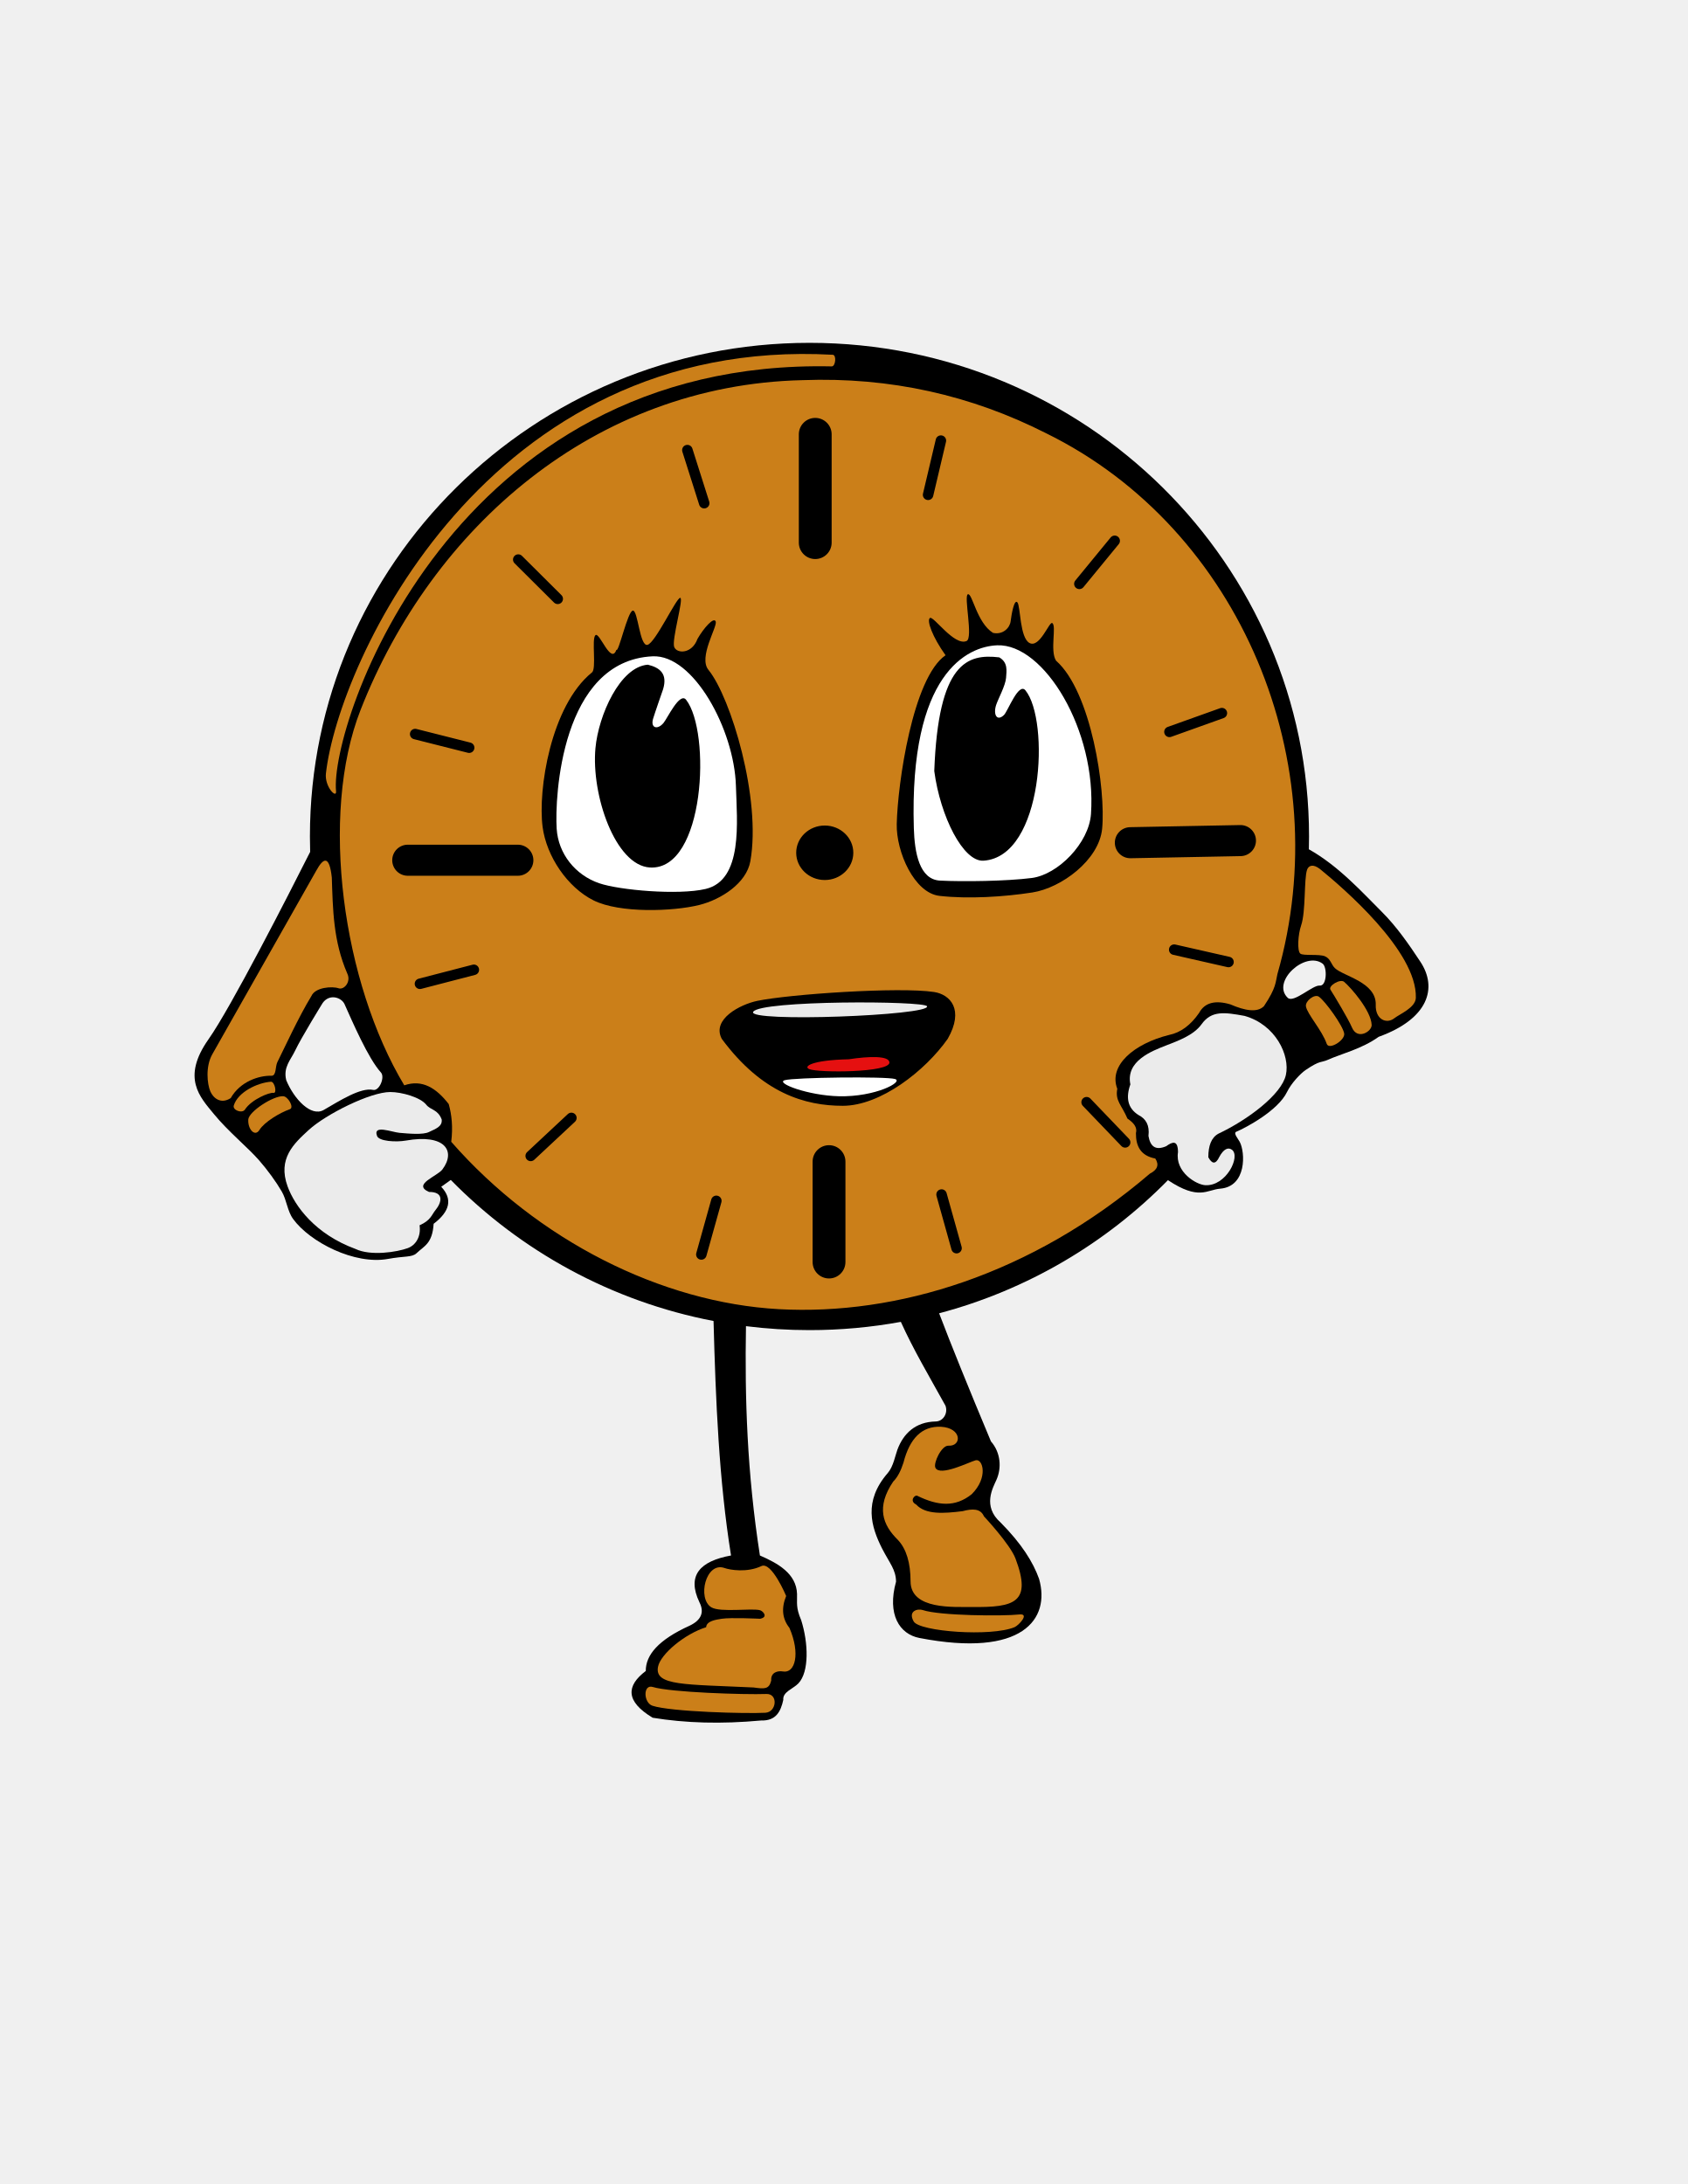
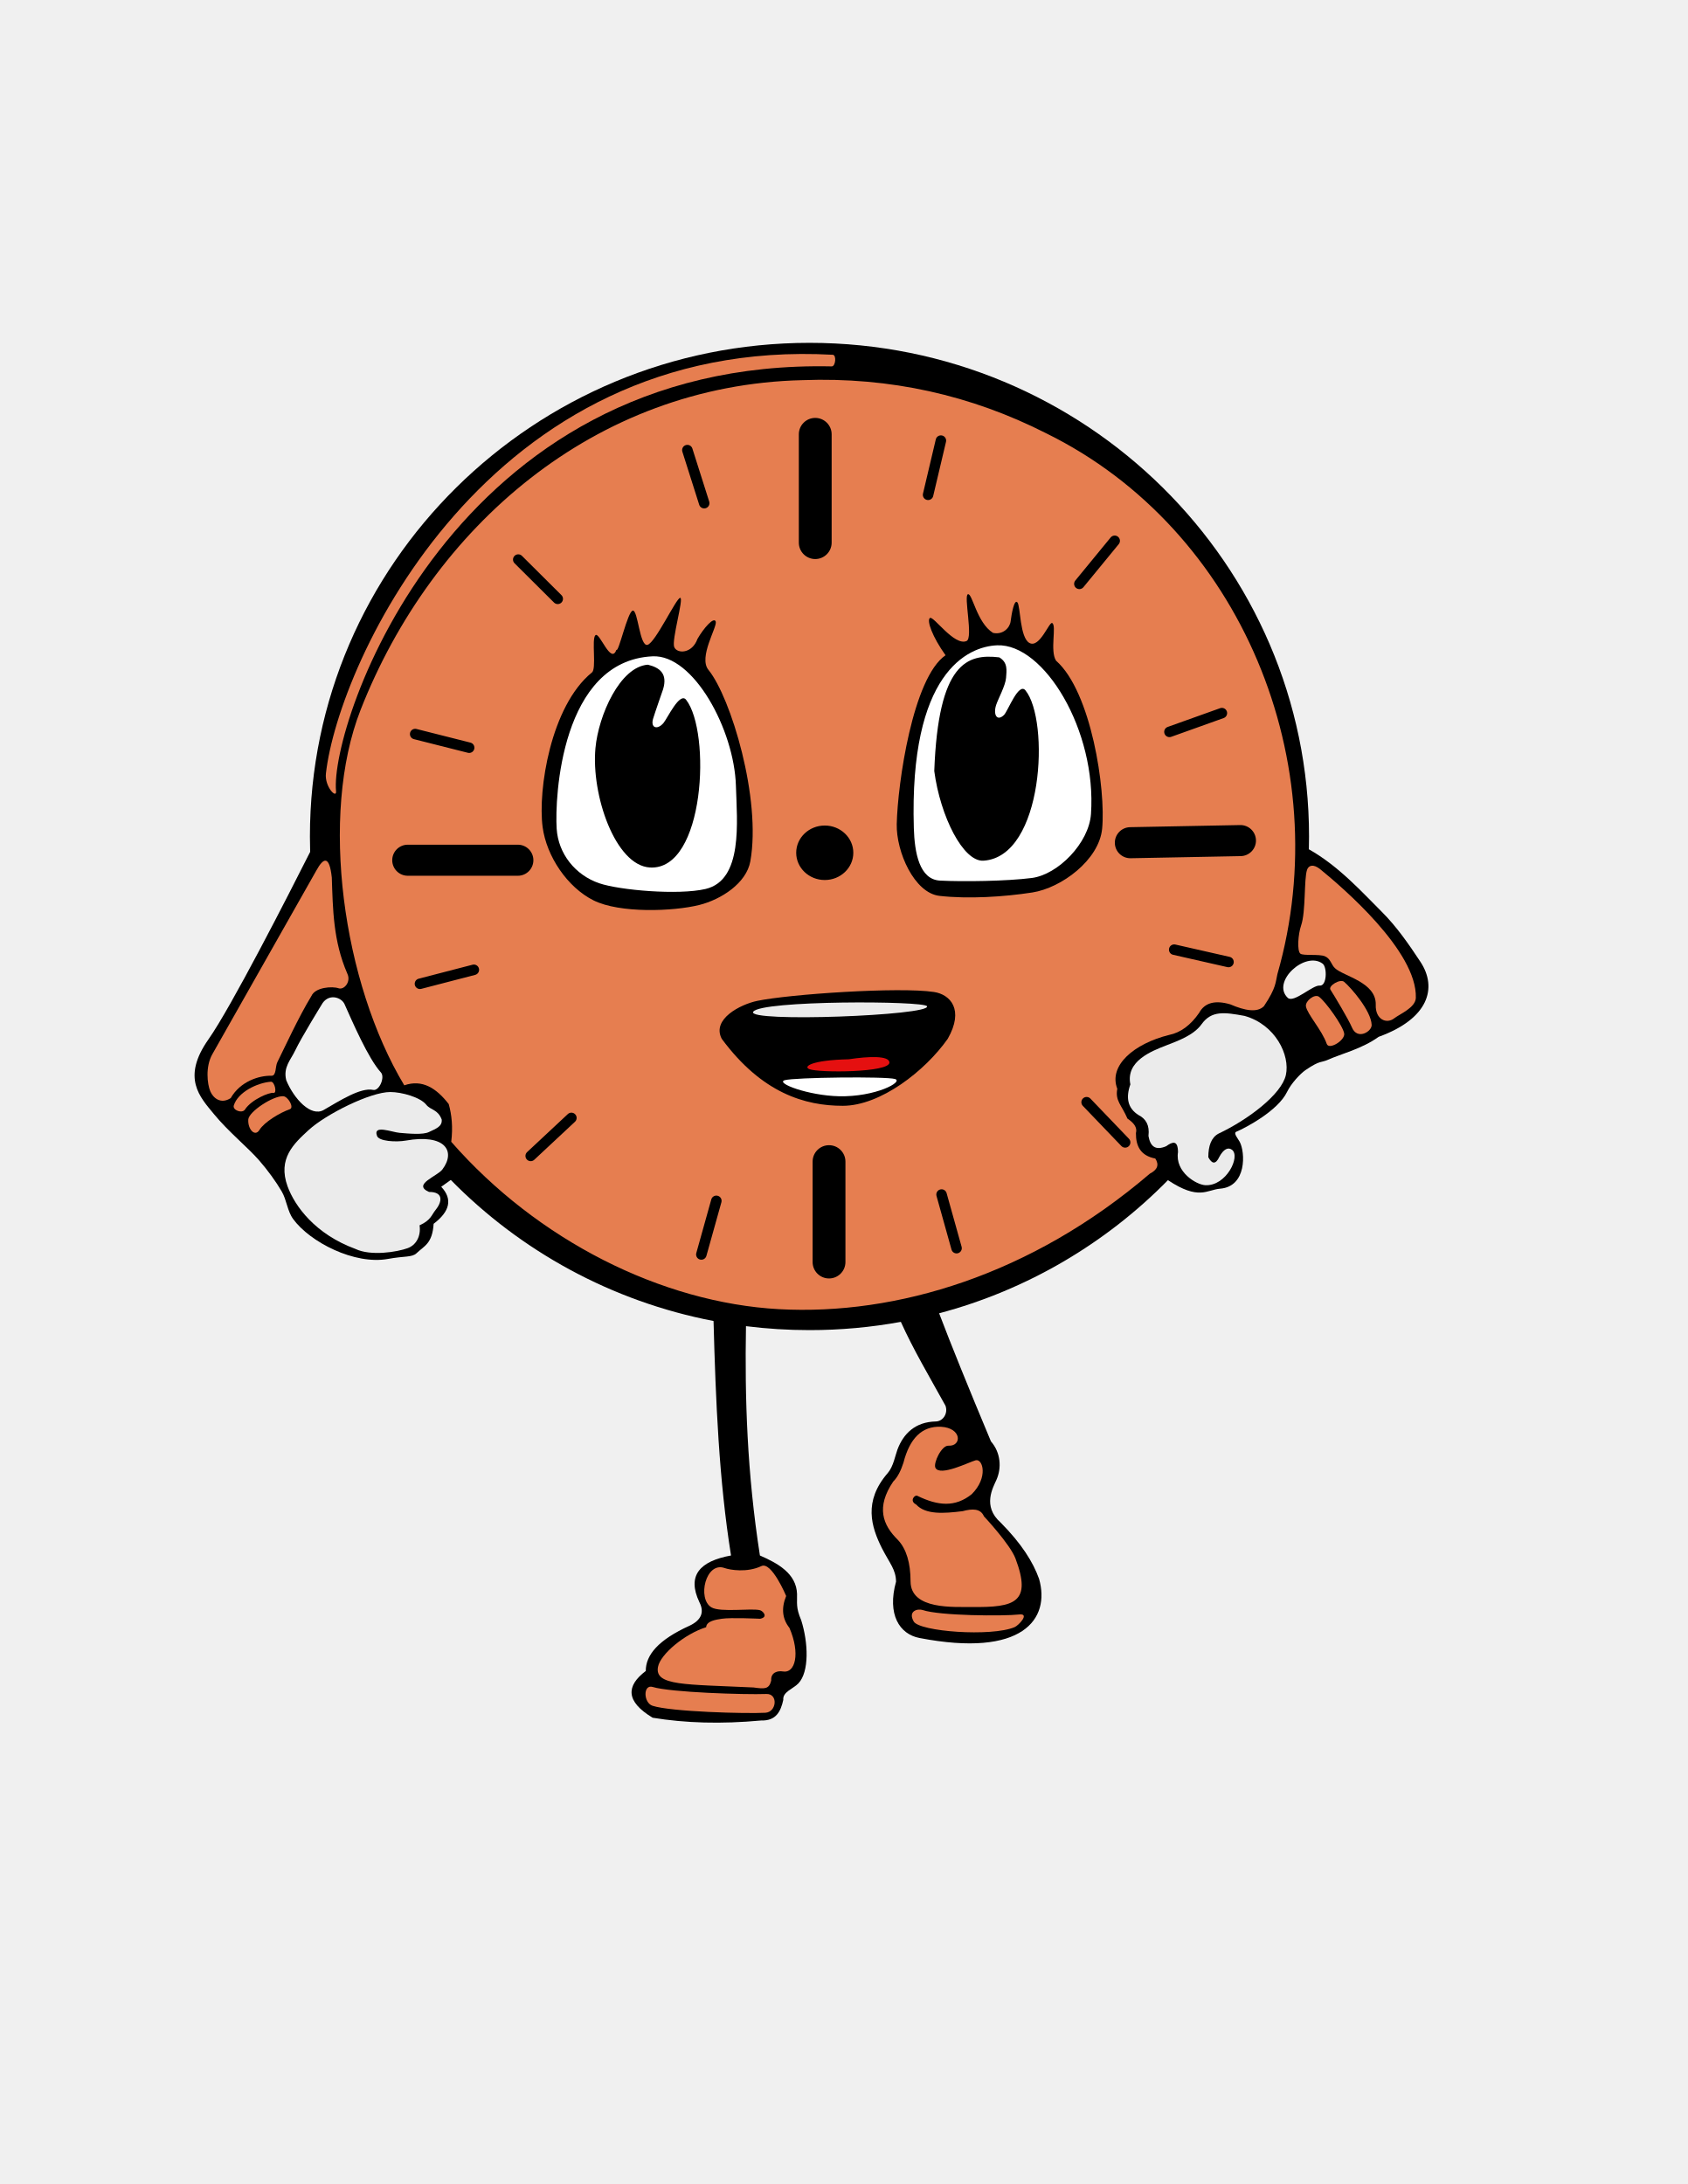
<svg xmlns="http://www.w3.org/2000/svg" width="100%" height="100%" viewBox="0 0 2550 3300" version="1.1" xml:space="preserve" style="fill-rule:evenodd;clip-rule:evenodd;stroke-linejoin:round;stroke-miterlimit:2;">
  <g id="Base-Layer">
    <path d="M468.592,1287.18C468.351,1279.44 468.23,1271.69 468.23,1263.91C468.23,852.248 806.416,518.031 1222.97,518.031C1639.52,518.031 1977.7,852.248 1977.7,1263.91C1977.7,1270.37 1977.62,1276.82 1977.45,1283.26C2022.81,1308.68 2059.35,1349.69 2087.22,1377.32C2109.96,1399.88 2128.63,1426.99 2146.01,1453.33C2172.03,1492.74 2158.27,1539.36 2082.91,1566.62C2057.58,1584.92 2025.31,1592.67 2006.91,1601.04C1995.42,1606.26 1995.2,1601.36 1972.49,1616.81C1964.65,1622.14 1950.73,1636.92 1944.45,1649.95C1930.82,1678.23 1882.26,1703.95 1867.81,1710.03C1862.9,1712.09 1870.37,1720.48 1872.9,1725.16C1881.48,1740.99 1883.77,1792.83 1843.43,1796.07C1823.19,1797.69 1811.52,1814.36 1764.54,1783.2C1671.09,1878.36 1552.24,1948.99 1418.84,1984.38C1436.92,2031.96 1463.14,2096.74 1497.11,2177.88C1512.06,2195.05 1513.4,2218.16 1505.42,2236.05C1500.14,2247.91 1483.92,2275.97 1511.66,2300.45C1543.52,2332.59 1560.81,2360.35 1569.83,2385.63C1587.2,2446.46 1545.04,2505.12 1389.08,2474.97C1358.9,2469.14 1339.99,2439.47 1353.76,2389.79C1353.41,2371.37 1344.27,2362.45 1332.49,2339.46C1316.32,2307.19 1303.99,2268.51 1341.3,2225.66C1349.66,2216.06 1352.72,2198.65 1355.84,2190.34C1364.96,2165.98 1382.95,2148.46 1413.75,2147.83C1425.06,2147.6 1432.59,2135.27 1428.42,2123.99C1403.03,2078.12 1379.74,2038.89 1361.02,1997.32C1316.27,2005.51 1270.12,2009.79 1222.97,2009.79C1190.48,2009.79 1158.46,2007.76 1127.02,2003.81C1125.16,2112.2 1128.53,2224.78 1148.08,2350.32C1175.17,2362.08 1203.21,2377.65 1204.18,2408.49C1204.59,2421.8 1202.03,2428.5 1210.41,2447.96C1221.31,2482.28 1222.75,2526.02 1206.25,2543.53C1198.52,2551.74 1182.19,2556.37 1183.4,2568.46C1179.55,2586.08 1172.32,2600.32 1150.16,2599.62C1089.63,2605.23 1035.14,2603.57 986.032,2595.47C944.941,2570.71 945.906,2547.31 975.644,2524.83C975.507,2500.92 994.282,2477.9 1042.13,2456.27C1059.45,2447.9 1064.47,2436.18 1056.67,2420.95C1037.4,2380.42 1057.46,2358.87 1104.45,2350.32C1086.16,2236.28 1081.27,2116.49 1078.02,1996.02C923.781,1966.33 786.272,1890.14 681.072,1782.87L666.613,1793.2C684.15,1811.84 679.668,1830.49 655.14,1849.13C653.231,1879.25 640.8,1882.59 629.327,1893.58C622.52,1900.11 610.931,1897.64 586.305,1902.19C535.785,1911.51 468.364,1876.85 442.9,1841.96C434.057,1829.84 433.225,1813.34 425.691,1800.37C417.087,1785.55 404.125,1767.72 391.274,1753.05C374.173,1733.52 344.833,1709.76 323.086,1683.22C302.173,1657.69 273.803,1628.85 315.023,1570.33C349.328,1521.62 435.088,1353.59 468.592,1287.18ZM432.467,1632.24C427.526,1612.56 439.273,1601.49 445.929,1587.36C455.09,1567.92 487.435,1515.57 487.435,1515.57C497.794,1500.86 516.006,1507.17 520.529,1517.25C532.401,1543.71 556.239,1599.33 575.497,1620.46C581.953,1627.54 573.092,1648.82 563.718,1646.82C544.834,1642.8 512.956,1663.37 489.118,1677.11C469.799,1688.25 444.147,1660.4 432.467,1632.24ZM1945.55,1507.72C1920.21,1483.62 1971.93,1436.3 1998.27,1456.11C2005.25,1461.36 2004.87,1490.29 1993.79,1489.21C1983.22,1488.18 1954.42,1516.15 1945.55,1507.72Z" />
  </g>
  <g id="Orange">
-     <path d="M1094.74,2369.28C1102.86,2372.17 1128.58,2376.61 1150.39,2366.31C1165.79,2359.04 1187.74,2411.53 1187.74,2411.53C1180.04,2430.25 1182.02,2446.21 1192.66,2459.69C1209.49,2498.6 1201.39,2528.87 1182.83,2525.55C1175.47,2524.24 1164.24,2526.57 1165.14,2539.31C1161.86,2552.82 1154.89,2551.98 1138.51,2549.76C1035.26,2544.83 988.691,2547.51 994.097,2518.67C997.716,2499.37 1034.77,2468.65 1066.84,2458.71C1067.41,2449.24 1081.59,2447.32 1090.43,2445.93C1104.03,2443.8 1148.42,2445.93 1148.42,2445.93C1161.31,2443.33 1152.56,2434.29 1148.45,2433.09C1136.16,2429.48 1088.29,2436.85 1074.7,2428.63C1053.11,2415.56 1066.17,2359.1 1094.74,2369.28Z" style="fill:rgb(203,127,25);" />
-     <path d="M986.247,2549.02C971.316,2544.42 971.979,2572.81 985.766,2577.37C1013.49,2586.54 1127.6,2589.58 1156.38,2587.94C1173.48,2586.97 1175.91,2558.91 1157.82,2559.59C1124.61,2560.83 1012.75,2557.18 986.247,2549.02Z" style="fill:rgb(203,127,25);" />
-     <path d="M1380.4,2450.01C1371.22,2433.77 1386.94,2430.34 1393.85,2432.71C1419.49,2441.52 1515.99,2442.15 1539.95,2439.44C1556.27,2437.6 1539.06,2456.02 1532.75,2458.66C1497.5,2473.4 1389.06,2465.34 1380.4,2450.01Z" style="fill:rgb(203,127,25);" />
-     <path d="M1432.89,2184.43C1453.33,2185.59 1453.55,2157.53 1421.57,2155.83C1393.03,2154.57 1374.42,2173.17 1364.95,2210.06C1361.19,2221.69 1356.4,2231.79 1349.46,2238.66C1323.35,2277.25 1333.43,2304.17 1356.61,2326.86C1369.39,2340.49 1375.61,2361.5 1375.68,2389.43C1375.79,2432.83 1441.61,2427.83 1468.64,2428.16C1533.2,2428.96 1559.22,2421.21 1534.19,2354.87C1526.06,2333.31 1486.52,2291.1 1486.52,2291.1C1481.43,2279.13 1468.98,2279.42 1454.34,2283.36C1425.69,2286.93 1398.29,2288.83 1384.02,2273.22C1373.52,2268 1381.85,2258.18 1385.81,2260.11C1417.1,2275.41 1443.04,2277.77 1468.05,2257.73C1493.39,2232.59 1484.96,2203.7 1474.01,2206.48C1464.87,2208.8 1420.08,2231.58 1413.22,2217.8C1409.76,2210.84 1422.48,2183.84 1432.89,2184.43Z" style="fill:rgb(203,127,25);" />
-     <path d="M477.787,1315.59C488.917,1295.27 497.633,1292.33 501.283,1325.87C502.95,1373.85 503.259,1421.74 524.78,1471.25C530.701,1483.76 519.651,1496.09 511.563,1493.28C501.946,1489.93 476.23,1491.61 470.445,1505.03C451.296,1536.3 429.082,1584.82 419.047,1604.88C415.712,1611.55 417.689,1625.63 410.236,1625.44C391.196,1624.96 362.93,1634.04 348.558,1659.22C333.401,1669.03 321.934,1658.92 317.72,1648.94C313.069,1637.93 310.221,1611.74 320.657,1593.14L477.787,1315.59Z" style="fill:rgb(203,127,25);" />
-     <path d="M353.213,1670.38C359.196,1650.37 388.644,1635.98 409.303,1634.48C415.048,1634.06 418.899,1652.32 413.23,1651.31C407.247,1650.23 380.043,1661.15 370.04,1676.55C365.941,1682.86 351.057,1677.59 353.213,1670.38Z" style="fill:rgb(203,127,25);" />
-     <path d="M375.088,1691.69C374.281,1706.54 385.242,1718.23 391.915,1707.4C399.384,1695.28 422.881,1681.31 437.909,1675.99C444.845,1673.53 435.165,1656.67 427.813,1656.36C412.43,1655.7 375.74,1679.71 375.088,1691.69Z" style="fill:rgb(203,127,25);" />
-     <path d="M1964.62,1440.97C1959.4,1436.85 1961.1,1411.78 1965.74,1398.34C1973.03,1377.21 1969.85,1328.32 1974.72,1314.21C1976.91,1307.84 1983.82,1304.59 1994.91,1313.65C2027.68,1340.41 2141.21,1437.14 2139.06,1507.72C2138.6,1522.65 2114.59,1532.24 2106.53,1538.57C2094.52,1547.99 2077.72,1540.06 2078.48,1518.37C2079.69,1484.03 2029.59,1475.09 2016.78,1462.85C2011.12,1457.43 2010.33,1448.54 2001.64,1444.9C1992.94,1441.25 1969.02,1444.45 1964.62,1440.97Z" style="fill:rgb(203,127,25);" />
-     <path d="M2010.05,1495.38C2006.36,1489.72 2024.76,1478.43 2030.81,1483.6C2041.18,1492.48 2071.47,1527.07 2072.31,1548.66C2072.7,1558.65 2050.74,1571.99 2042.58,1552.59C2037.29,1540 2014.39,1502.03 2010.05,1495.38Z" style="fill:rgb(203,127,25);" />
-     <path d="M1973.03,1520.62C1971.7,1512.58 1986.01,1501.32 1992.66,1506.03C2002.29,1512.86 2028.84,1549.69 2030.81,1561.56C2032.5,1571.81 2007.83,1587.08 2004.44,1577.27C1997.25,1556.42 1975,1532.49 1973.03,1520.62Z" style="fill:rgb(203,127,25);" />
-     <path d="M1688.01,1645.15C1684.5,1663.24 1694.57,1669.64 1703.38,1690.19C1712.77,1696.48 1718.58,1703.48 1716.17,1712.13C1715.99,1731.72 1723.19,1746.27 1745.43,1750.52C1751.53,1759.91 1748.79,1767.53 1737.2,1773.38C1558.48,1926.39 1354.29,1987.89 1176.83,1978.14C999.374,1968.39 812.088,1874.19 681.727,1725.23C684.441,1703.06 682.5,1684.61 677.945,1668.25C659.348,1644.27 638.1,1630.45 610.779,1639.91C518.007,1485.46 482.137,1232.27 544.828,1072.49C652.935,796.961 897.671,581.691 1212.46,574.394C1345.28,569.437 1467.63,597.34 1580.62,654.702C1874.77,799.269 2021.04,1154.01 1929.95,1471.73C1926.92,1484.16 1928.62,1491.87 1909.54,1520.34C1899.47,1530.39 1881.13,1527.23 1858.73,1517.57C1835.64,1510.79 1819.93,1515.1 1811.62,1530.5C1798.94,1548.84 1783.95,1560.2 1766.35,1563.76C1713.47,1576.86 1674.36,1609.87 1688.01,1645.15ZM1277.29,1755.18C1277.29,1741.5 1266.18,1730.38 1252.5,1730.38C1238.81,1730.38 1227.7,1741.5 1227.7,1755.18L1227.7,1906.94C1227.7,1920.62 1238.81,1931.73 1252.5,1931.73C1266.18,1931.73 1277.29,1920.62 1277.29,1906.94L1277.29,1755.18ZM1089.89,1816.59C1091.07,1812.38 1088.61,1808 1084.39,1806.83C1080.18,1805.65 1075.8,1808.11 1074.62,1812.32L1051.97,1893.36C1050.79,1897.57 1053.25,1901.95 1057.46,1903.13C1061.68,1904.31 1066.06,1901.84 1067.23,1897.63L1089.89,1816.59ZM1414.88,1807.07C1413.7,1802.86 1416.16,1798.48 1420.38,1797.3C1424.59,1796.12 1428.97,1798.59 1430.14,1802.8L1452.8,1883.84C1453.98,1888.05 1451.52,1892.42 1447.3,1893.6C1443.09,1894.78 1438.71,1892.32 1437.54,1888.1L1414.88,1807.07ZM868.683,1694.95C871.88,1691.96 872.052,1686.94 869.066,1683.75C866.08,1680.55 861.06,1680.38 857.862,1683.36L796.366,1740.79C793.168,1743.78 792.997,1748.8 795.983,1752C798.969,1755.19 803.989,1755.37 807.186,1752.38L868.683,1694.95ZM1635.93,1670.91C1632.91,1667.75 1633.01,1662.73 1636.17,1659.7C1639.33,1656.67 1644.35,1656.78 1647.38,1659.94L1705.62,1720.66C1708.65,1723.82 1708.54,1728.85 1705.38,1731.87C1702.23,1734.9 1697.21,1734.8 1694.18,1731.64L1635.93,1670.91ZM1090.4,1569.62C1074.91,1539.98 1118.44,1517.65 1144.06,1512.3C1192.37,1502.23 1358.54,1490.88 1411.12,1498.89C1435.41,1502.59 1457.2,1525.17 1431.85,1569.62C1397.76,1618.09 1330.23,1670.84 1273.32,1670.84C1216.41,1670.84 1151.37,1652.04 1090.4,1569.62ZM717.9,1473.02C722.135,1471.92 724.68,1467.59 723.581,1463.36C722.482,1459.12 718.152,1456.58 713.917,1457.68L632.473,1478.82C628.238,1479.92 625.693,1484.25 626.792,1488.48C627.891,1492.72 632.221,1495.26 636.456,1494.16L717.9,1473.02ZM1772.24,1442.65C1767.97,1441.68 1765.29,1437.43 1766.26,1433.16C1767.23,1428.89 1771.48,1426.22 1775.75,1427.19L1857.8,1445.84C1862.07,1446.81 1864.74,1451.06 1863.77,1455.33C1862.8,1459.6 1858.55,1462.27 1854.29,1461.3L1772.24,1442.65ZM896.802,1360.51C857.342,1340.86 825.639,1294 819.772,1249.49C812.417,1193.7 832.062,1066.88 894.048,1016.26C901.72,1011.61 893.36,965.54 899.556,959.803C905.753,954.065 922.943,1005.18 931.227,981.834C934.516,986.963 948.168,923.874 956.013,922.624C963.858,921.374 966.365,977.548 978.299,974.335C990.233,971.122 1021.69,903.473 1027.62,903.346C1033.54,903.219 1014.3,967.456 1018.66,977.784C1023.02,988.111 1045.64,988.021 1053.78,965.311C1062.96,949.342 1078.57,931.345 1081.32,939.148C1084.07,946.951 1054.76,993.057 1070.3,1012.13C1104.29,1053.84 1150.38,1207.19 1133.64,1301.3C1127.72,1334.63 1089.38,1359.18 1056.53,1367.39C1017.06,1377.26 936.263,1380.16 896.802,1360.51ZM1419.32,1353.64C1381.32,1349.3 1353.86,1287.17 1354.8,1245.08C1356.16,1183.98 1379.05,1024.02 1428.54,990.074C1408.63,962.261 1399.69,937.331 1404.98,933.747C1410.27,930.163 1441.78,976.648 1460.28,968.568C1470.62,964.058 1455.67,899.951 1462.33,897.902C1468.99,895.854 1475.63,940.807 1500.23,956.278C1515.18,959.599 1525.64,948.63 1526.85,938.868C1528.26,927.501 1532.32,904.73 1537.09,910.192C1541.87,915.654 1540.51,963.986 1555.53,971.64C1570.87,979.46 1585.11,939.121 1589.62,941.414C1596.75,945.038 1585.87,983.143 1595.47,998.267C1648.71,1045.1 1670.91,1193.37 1665.11,1252.25C1660.44,1299.63 1603.42,1341.74 1559.62,1348.52C1516.61,1355.18 1462.67,1358.59 1419.32,1353.64ZM1246.05,1247.37C1269.86,1247.37 1289.19,1265.82 1289.19,1288.53C1289.19,1311.25 1269.86,1329.69 1246.05,1329.69C1222.24,1329.69 1202.9,1311.25 1202.9,1288.53C1202.9,1265.82 1222.24,1247.37 1246.05,1247.37ZM616.053,1276.33C603.103,1276.33 592.59,1286.84 592.59,1299.79C592.59,1312.74 603.103,1323.26 616.053,1323.26L782.376,1323.26C795.326,1323.26 805.839,1312.74 805.839,1299.79C805.839,1286.84 795.326,1276.33 782.376,1276.33L616.053,1276.33ZM1707.32,1249.86C1694.37,1250.11 1684.06,1260.82 1684.31,1273.77C1684.56,1286.72 1695.27,1297.03 1708.22,1296.78L1874.51,1293.58C1887.46,1293.33 1897.77,1282.62 1897.52,1269.67C1897.27,1256.72 1886.56,1246.41 1873.61,1246.66L1707.32,1249.86ZM706.881,1137.45C711.123,1138.53 715.437,1135.95 716.509,1131.71C717.581,1127.47 715.008,1123.16 710.766,1122.09L629.188,1101.47C624.946,1100.39 620.632,1102.97 619.56,1107.21C618.488,1111.45 621.061,1115.77 625.303,1116.84L706.881,1137.45ZM1848.7,1084.99C1852.82,1083.51 1854.97,1078.97 1853.5,1074.85C1852.03,1070.73 1847.49,1068.58 1843.37,1070.06L1764.14,1098.4C1760.02,1099.87 1757.87,1104.41 1759.35,1108.53C1760.82,1112.65 1765.36,1114.8 1769.48,1113.33L1848.7,1084.99ZM777.389,851.122C774.287,848.037 774.274,843.014 777.359,839.912C780.444,836.81 785.467,836.797 788.569,839.882L848.225,899.223C851.327,902.308 851.34,907.331 848.255,910.433C845.17,913.535 840.147,913.548 837.045,910.463L777.389,851.122ZM1690.22,822.182C1693,818.8 1692.5,813.801 1689.12,811.026C1685.74,808.251 1680.74,808.744 1677.97,812.127L1624.59,877.178C1621.82,880.56 1622.31,885.559 1625.69,888.334C1629.08,891.108 1634.08,890.615 1636.85,887.233L1690.22,822.182ZM1256.46,656.252C1256.46,642.567 1245.35,631.457 1231.67,631.457C1217.98,631.457 1206.87,642.567 1206.87,656.252L1206.87,819.911C1206.87,833.596 1217.98,844.706 1231.67,844.706C1245.35,844.706 1256.46,833.596 1256.46,819.911L1256.46,656.252ZM1030.92,682.489C1029.6,678.319 1031.91,673.86 1036.09,672.537C1040.26,671.214 1044.71,673.526 1046.04,677.696L1071.48,757.903C1072.8,762.073 1070.49,766.532 1066.32,767.855C1062.15,769.177 1057.69,766.866 1056.36,762.696L1030.92,682.489ZM1429.23,667.581C1430.23,663.323 1427.59,659.05 1423.34,658.044C1419.08,657.038 1414.8,659.678 1413.8,663.936L1394.45,745.826C1393.45,750.083 1396.09,754.357 1400.35,755.362C1404.6,756.368 1408.88,753.728 1409.88,749.471L1429.23,667.581Z" style="fill:rgb(203,127,25);" />
-     <path d="M492.406,1168.66C511.132,1002.08 734.768,507.208 1258.16,536.047C1264.03,536.37 1262.44,553.738 1256.57,553.611C682.391,541.192 497.858,1094.85 507.694,1195.5C508.883,1207.66 490.157,1188.66 492.406,1168.66Z" style="fill:rgb(203,127,25);" />
+     <path d="M1094.74,2369.28C1102.86,2372.17 1128.58,2376.61 1150.39,2366.31C1165.79,2359.04 1187.74,2411.53 1187.74,2411.53C1180.04,2430.25 1182.02,2446.21 1192.66,2459.69C1209.49,2498.6 1201.39,2528.87 1182.83,2525.55C1175.47,2524.24 1164.24,2526.57 1165.14,2539.31C1161.86,2552.82 1154.89,2551.98 1138.51,2549.76C1035.26,2544.83 988.691,2547.51 994.097,2518.67C997.716,2499.37 1034.77,2468.65 1066.84,2458.71C1067.41,2449.24 1081.59,2447.32 1090.43,2445.93C1104.03,2443.8 1148.42,2445.93 1148.42,2445.93C1161.31,2443.33 1152.56,2434.29 1148.45,2433.09C1136.16,2429.48 1088.29,2436.85 1074.7,2428.63C1053.11,2415.56 1066.17,2359.1 1094.74,2369.28Z" style="fill:#E67E50;" />
+     <path d="M986.247,2549.02C971.316,2544.42 971.979,2572.81 985.766,2577.37C1013.49,2586.54 1127.6,2589.58 1156.38,2587.94C1173.48,2586.97 1175.91,2558.91 1157.82,2559.59C1124.61,2560.83 1012.75,2557.18 986.247,2549.02Z" style="fill:#E67E50;" />
+     <path d="M1380.4,2450.01C1371.22,2433.77 1386.94,2430.34 1393.85,2432.71C1419.49,2441.52 1515.99,2442.15 1539.95,2439.44C1556.27,2437.6 1539.06,2456.02 1532.75,2458.66C1497.5,2473.4 1389.06,2465.34 1380.4,2450.01Z" style="fill:#E67E50;" />
+     <path d="M1432.89,2184.43C1453.33,2185.59 1453.55,2157.53 1421.57,2155.83C1393.03,2154.57 1374.42,2173.17 1364.95,2210.06C1361.19,2221.69 1356.4,2231.79 1349.46,2238.66C1323.35,2277.25 1333.43,2304.17 1356.61,2326.86C1369.39,2340.49 1375.61,2361.5 1375.68,2389.43C1375.79,2432.83 1441.61,2427.83 1468.64,2428.16C1533.2,2428.96 1559.22,2421.21 1534.19,2354.87C1526.06,2333.31 1486.52,2291.1 1486.52,2291.1C1481.43,2279.13 1468.98,2279.42 1454.34,2283.36C1425.69,2286.93 1398.29,2288.83 1384.02,2273.22C1373.52,2268 1381.85,2258.18 1385.81,2260.11C1417.1,2275.41 1443.04,2277.77 1468.05,2257.73C1493.39,2232.59 1484.96,2203.7 1474.01,2206.48C1464.87,2208.8 1420.08,2231.58 1413.22,2217.8C1409.76,2210.84 1422.48,2183.84 1432.89,2184.43Z" style="fill:#E67E50;" />
+     <path d="M477.787,1315.59C488.917,1295.27 497.633,1292.33 501.283,1325.87C502.95,1373.85 503.259,1421.74 524.78,1471.25C530.701,1483.76 519.651,1496.09 511.563,1493.28C501.946,1489.93 476.23,1491.61 470.445,1505.03C451.296,1536.3 429.082,1584.82 419.047,1604.88C415.712,1611.55 417.689,1625.63 410.236,1625.44C391.196,1624.96 362.93,1634.04 348.558,1659.22C333.401,1669.03 321.934,1658.92 317.72,1648.94C313.069,1637.93 310.221,1611.74 320.657,1593.14L477.787,1315.59Z" style="fill:#E67E50;" />
+     <path d="M353.213,1670.38C359.196,1650.37 388.644,1635.98 409.303,1634.48C415.048,1634.06 418.899,1652.32 413.23,1651.31C407.247,1650.23 380.043,1661.15 370.04,1676.55C365.941,1682.86 351.057,1677.59 353.213,1670.38Z" style="fill:#E67E50;" />
+     <path d="M375.088,1691.69C374.281,1706.54 385.242,1718.23 391.915,1707.4C399.384,1695.28 422.881,1681.31 437.909,1675.99C444.845,1673.53 435.165,1656.67 427.813,1656.36C412.43,1655.7 375.74,1679.71 375.088,1691.69Z" style="fill:#E67E50;" />
+     <path d="M1964.62,1440.97C1959.4,1436.85 1961.1,1411.78 1965.74,1398.34C1973.03,1377.21 1969.85,1328.32 1974.72,1314.21C1976.91,1307.84 1983.82,1304.59 1994.91,1313.65C2027.68,1340.41 2141.21,1437.14 2139.06,1507.72C2138.6,1522.65 2114.59,1532.24 2106.53,1538.57C2094.52,1547.99 2077.72,1540.06 2078.48,1518.37C2079.69,1484.03 2029.59,1475.09 2016.78,1462.85C2011.12,1457.43 2010.33,1448.54 2001.64,1444.9C1992.94,1441.25 1969.02,1444.45 1964.62,1440.97Z" style="fill:#E67E50;" />
+     <path d="M2010.05,1495.38C2006.36,1489.72 2024.76,1478.43 2030.81,1483.6C2041.18,1492.48 2071.47,1527.07 2072.31,1548.66C2072.7,1558.65 2050.74,1571.99 2042.58,1552.59C2037.29,1540 2014.39,1502.03 2010.05,1495.38Z" style="fill:#E67E50;" />
+     <path d="M1973.03,1520.62C1971.7,1512.58 1986.01,1501.32 1992.66,1506.03C2002.29,1512.86 2028.84,1549.69 2030.81,1561.56C2032.5,1571.81 2007.83,1587.08 2004.44,1577.27C1997.25,1556.42 1975,1532.49 1973.03,1520.62Z" style="fill:#E67E50;" />
+     <path d="M1688.01,1645.15C1684.5,1663.24 1694.57,1669.64 1703.38,1690.19C1712.77,1696.48 1718.58,1703.48 1716.17,1712.13C1715.99,1731.72 1723.19,1746.27 1745.43,1750.52C1751.53,1759.91 1748.79,1767.53 1737.2,1773.38C1558.48,1926.39 1354.29,1987.89 1176.83,1978.14C999.374,1968.39 812.088,1874.19 681.727,1725.23C684.441,1703.06 682.5,1684.61 677.945,1668.25C659.348,1644.27 638.1,1630.45 610.779,1639.91C518.007,1485.46 482.137,1232.27 544.828,1072.49C652.935,796.961 897.671,581.691 1212.46,574.394C1345.28,569.437 1467.63,597.34 1580.62,654.702C1874.77,799.269 2021.04,1154.01 1929.95,1471.73C1926.92,1484.16 1928.62,1491.87 1909.54,1520.34C1899.47,1530.39 1881.13,1527.23 1858.73,1517.57C1835.64,1510.79 1819.93,1515.1 1811.62,1530.5C1798.94,1548.84 1783.95,1560.2 1766.35,1563.76C1713.47,1576.86 1674.36,1609.87 1688.01,1645.15ZM1277.29,1755.18C1277.29,1741.5 1266.18,1730.38 1252.5,1730.38C1238.81,1730.38 1227.7,1741.5 1227.7,1755.18L1227.7,1906.94C1227.7,1920.62 1238.81,1931.73 1252.5,1931.73C1266.18,1931.73 1277.29,1920.62 1277.29,1906.94L1277.29,1755.18ZM1089.89,1816.59C1091.07,1812.38 1088.61,1808 1084.39,1806.83C1080.18,1805.65 1075.8,1808.11 1074.62,1812.32L1051.97,1893.36C1050.79,1897.57 1053.25,1901.95 1057.46,1903.13C1061.68,1904.31 1066.06,1901.84 1067.23,1897.63L1089.89,1816.59ZM1414.88,1807.07C1413.7,1802.86 1416.16,1798.48 1420.38,1797.3C1424.59,1796.12 1428.97,1798.59 1430.14,1802.8L1452.8,1883.84C1453.98,1888.05 1451.52,1892.42 1447.3,1893.6C1443.09,1894.78 1438.71,1892.32 1437.54,1888.1L1414.88,1807.07ZM868.683,1694.95C871.88,1691.96 872.052,1686.94 869.066,1683.75C866.08,1680.55 861.06,1680.38 857.862,1683.36L796.366,1740.79C793.168,1743.78 792.997,1748.8 795.983,1752C798.969,1755.19 803.989,1755.37 807.186,1752.38L868.683,1694.95ZM1635.93,1670.91C1632.91,1667.75 1633.01,1662.73 1636.17,1659.7C1639.33,1656.67 1644.35,1656.78 1647.38,1659.94L1705.62,1720.66C1708.65,1723.82 1708.54,1728.85 1705.38,1731.87C1702.23,1734.9 1697.21,1734.8 1694.18,1731.64L1635.93,1670.91ZM1090.4,1569.62C1074.91,1539.98 1118.44,1517.65 1144.06,1512.3C1192.37,1502.23 1358.54,1490.88 1411.12,1498.89C1435.41,1502.59 1457.2,1525.17 1431.85,1569.62C1397.76,1618.09 1330.23,1670.84 1273.32,1670.84C1216.41,1670.84 1151.37,1652.04 1090.4,1569.62ZM717.9,1473.02C722.135,1471.92 724.68,1467.59 723.581,1463.36C722.482,1459.12 718.152,1456.58 713.917,1457.68L632.473,1478.82C628.238,1479.92 625.693,1484.25 626.792,1488.48C627.891,1492.72 632.221,1495.26 636.456,1494.16L717.9,1473.02ZM1772.24,1442.65C1767.97,1441.68 1765.29,1437.43 1766.26,1433.16C1767.23,1428.89 1771.48,1426.22 1775.75,1427.19L1857.8,1445.84C1862.07,1446.81 1864.74,1451.06 1863.77,1455.33C1862.8,1459.6 1858.55,1462.27 1854.29,1461.3L1772.24,1442.65ZM896.802,1360.51C857.342,1340.86 825.639,1294 819.772,1249.49C812.417,1193.7 832.062,1066.88 894.048,1016.26C901.72,1011.61 893.36,965.54 899.556,959.803C905.753,954.065 922.943,1005.18 931.227,981.834C934.516,986.963 948.168,923.874 956.013,922.624C963.858,921.374 966.365,977.548 978.299,974.335C990.233,971.122 1021.69,903.473 1027.62,903.346C1033.54,903.219 1014.3,967.456 1018.66,977.784C1023.02,988.111 1045.64,988.021 1053.78,965.311C1062.96,949.342 1078.57,931.345 1081.32,939.148C1084.07,946.951 1054.76,993.057 1070.3,1012.13C1104.29,1053.84 1150.38,1207.19 1133.64,1301.3C1127.72,1334.63 1089.38,1359.18 1056.53,1367.39C1017.06,1377.26 936.263,1380.16 896.802,1360.51ZM1419.32,1353.64C1381.32,1349.3 1353.86,1287.17 1354.8,1245.08C1356.16,1183.98 1379.05,1024.02 1428.54,990.074C1408.63,962.261 1399.69,937.331 1404.98,933.747C1410.27,930.163 1441.78,976.648 1460.28,968.568C1470.62,964.058 1455.67,899.951 1462.33,897.902C1468.99,895.854 1475.63,940.807 1500.23,956.278C1515.18,959.599 1525.64,948.63 1526.85,938.868C1528.26,927.501 1532.32,904.73 1537.09,910.192C1541.87,915.654 1540.51,963.986 1555.53,971.64C1570.87,979.46 1585.11,939.121 1589.62,941.414C1596.75,945.038 1585.87,983.143 1595.47,998.267C1648.71,1045.1 1670.91,1193.37 1665.11,1252.25C1660.44,1299.63 1603.42,1341.74 1559.62,1348.52C1516.61,1355.18 1462.67,1358.59 1419.32,1353.64ZM1246.05,1247.37C1269.86,1247.37 1289.19,1265.82 1289.19,1288.53C1289.19,1311.25 1269.86,1329.69 1246.05,1329.69C1222.24,1329.69 1202.9,1311.25 1202.9,1288.53C1202.9,1265.82 1222.24,1247.37 1246.05,1247.37ZM616.053,1276.33C603.103,1276.33 592.59,1286.84 592.59,1299.79C592.59,1312.74 603.103,1323.26 616.053,1323.26L782.376,1323.26C795.326,1323.26 805.839,1312.74 805.839,1299.79C805.839,1286.84 795.326,1276.33 782.376,1276.33L616.053,1276.33ZM1707.32,1249.86C1694.37,1250.11 1684.06,1260.82 1684.31,1273.77C1684.56,1286.72 1695.27,1297.03 1708.22,1296.78L1874.51,1293.58C1887.46,1293.33 1897.77,1282.62 1897.52,1269.67C1897.27,1256.72 1886.56,1246.41 1873.61,1246.66L1707.32,1249.86ZM706.881,1137.45C711.123,1138.53 715.437,1135.95 716.509,1131.71C717.581,1127.47 715.008,1123.16 710.766,1122.09L629.188,1101.47C624.946,1100.39 620.632,1102.97 619.56,1107.21C618.488,1111.45 621.061,1115.77 625.303,1116.84L706.881,1137.45ZM1848.7,1084.99C1852.82,1083.51 1854.97,1078.97 1853.5,1074.85C1852.03,1070.73 1847.49,1068.58 1843.37,1070.06L1764.14,1098.4C1760.02,1099.87 1757.87,1104.41 1759.35,1108.53C1760.82,1112.65 1765.36,1114.8 1769.48,1113.33L1848.7,1084.99ZM777.389,851.122C774.287,848.037 774.274,843.014 777.359,839.912C780.444,836.81 785.467,836.797 788.569,839.882L848.225,899.223C851.327,902.308 851.34,907.331 848.255,910.433C845.17,913.535 840.147,913.548 837.045,910.463L777.389,851.122ZM1690.22,822.182C1693,818.8 1692.5,813.801 1689.12,811.026C1685.74,808.251 1680.74,808.744 1677.97,812.127L1624.59,877.178C1621.82,880.56 1622.31,885.559 1625.69,888.334C1629.08,891.108 1634.08,890.615 1636.85,887.233L1690.22,822.182ZM1256.46,656.252C1256.46,642.567 1245.35,631.457 1231.67,631.457C1217.98,631.457 1206.87,642.567 1206.87,656.252L1206.87,819.911C1206.87,833.596 1217.98,844.706 1231.67,844.706C1245.35,844.706 1256.46,833.596 1256.46,819.911L1256.46,656.252ZM1030.92,682.489C1029.6,678.319 1031.91,673.86 1036.09,672.537C1040.26,671.214 1044.71,673.526 1046.04,677.696L1071.48,757.903C1072.8,762.073 1070.49,766.532 1066.32,767.855C1062.15,769.177 1057.69,766.866 1056.36,762.696L1030.92,682.489ZM1429.23,667.581C1430.23,663.323 1427.59,659.05 1423.34,658.044C1419.08,657.038 1414.8,659.678 1413.8,663.936L1394.45,745.826C1393.45,750.083 1396.09,754.357 1400.35,755.362C1404.6,756.368 1408.88,753.728 1409.88,749.471L1429.23,667.581Z" style="fill:#E67E50;" />
+     <path d="M492.406,1168.66C511.132,1002.08 734.768,507.208 1258.16,536.047C1264.03,536.37 1262.44,553.738 1256.57,553.611C682.391,541.192 497.858,1094.85 507.694,1195.5C508.883,1207.66 490.157,1188.66 492.406,1168.66Z" style="fill:#E67E50;" />
  </g>
  <g id="White">
    <path d="M434.443,1792.52C419.202,1750.65 444.032,1727.92 466.344,1707.45C492.219,1683.7 559.417,1649.97 589.694,1650.03C607.244,1650.05 635.152,1658.09 643.926,1669.16C650.619,1677.62 661.333,1675.9 667.32,1691.5C668.559,1702.41 658.027,1705.62 648.001,1710.51C639.035,1714.88 618.107,1712.96 603.518,1711.7C592.13,1710.71 563.393,1699.03 569.49,1715.95C571.679,1724.61 598.574,1725.98 613.088,1723.4C672.326,1712.84 689.189,1739.25 668.383,1767C660.469,1777.55 622.357,1789.68 648.179,1801.02C670.889,1800.85 667.879,1816.4 657.749,1828.67C652.194,1835.4 651.042,1843.83 633.911,1851.4C636.265,1868.44 628.216,1881.43 616.065,1885.91C599.904,1891.86 560.031,1898.21 536.947,1887.1C476.527,1864.88 445.448,1822.75 434.443,1792.52Z" style="fill:rgb(235,235,235);" />
    <path d="M1707.75,1638.51C1700.59,1603.13 1739.99,1588.15 1761.88,1579.62C1779.56,1572.73 1803.29,1564.41 1815.42,1547.5C1830.39,1526.63 1850.09,1529.48 1880.26,1535C1927.14,1548.17 1949.27,1594.59 1942.72,1624.24C1936.18,1653.88 1884.82,1692.22 1841,1712.87C1829.89,1718.81 1825.54,1731.52 1825.53,1748.56C1831.08,1758.89 1836.63,1759.85 1842.19,1747.97C1848.53,1736.32 1855.36,1732.94 1861.22,1737.26C1874.67,1747.16 1852.63,1792.7 1820.77,1790.8C1807.2,1789.99 1774.99,1770.77 1779.73,1740.83C1779.57,1722.42 1771.58,1724.88 1761.88,1731.91C1745,1739.12 1737.71,1731.44 1735.11,1716.44C1737.1,1699.85 1730.94,1690.39 1720.24,1684.91C1703.47,1674.49 1700.72,1658.46 1707.75,1638.51Z" style="fill:rgb(235,235,235);" />
    <path d="M841.021,1252.19C837.986,1204.94 847.708,998.26 985.923,991.68C1047.84,988.732 1109.31,1102.8 1111.82,1187.26C1113.43,1241.44 1122.91,1329.92 1065.9,1343.24C1024.79,1352.85 935.907,1345.09 905.158,1334.53C869.2,1322.19 843.459,1290.13 841.021,1252.19ZM981.964,1310.78C929.592,1307.79 893.017,1201.11 899.616,1130.25C904.212,1080.88 936.621,1007.39 978.797,1004.35C997.052,1008.8 1008.86,1018.09 1001.76,1041.56C1001.76,1041.56 989.115,1077.81 986.715,1085.91C982.449,1100.3 993.524,1103.24 1002.55,1092.24C1008.62,1084.84 1026.98,1045.09 1036.6,1057.4C1074.34,1105.7 1065.36,1315.54 981.964,1310.78Z" style="fill:white;" />
    <g transform="matrix(1,0,0,1,4.65681,0)">
      <path d="M1133.26,1528.83C1144.06,1511.24 1392.26,1512.02 1395.91,1520.45C1402,1534.52 1123.28,1545.09 1133.26,1528.83Z" style="fill:rgb(235,235,235);" />
    </g>
    <path d="M1380.62,1251.39C1373.5,1016.71 1461.8,976.804 1506.52,975.052C1577.25,972.281 1657.09,1103.72 1648.25,1230.02C1645.18,1273.8 1598.54,1321.51 1558.78,1326.62C1520.77,1331.5 1455.1,1332.36 1420.21,1330.58C1388.88,1328.97 1381.74,1288.23 1380.62,1251.39ZM1411.5,1165.09C1417.57,1001.19 1461.2,987.506 1509.68,993.264C1523.04,1001.08 1520.71,1013.32 1519.98,1024.14C1519.18,1035.76 1507.8,1056.38 1504.93,1065.32C1500.31,1079.73 1506.17,1090.62 1516.81,1080.36C1522.64,1074.75 1538.85,1030.4 1549.27,1043.15C1585.96,1088.02 1576.99,1294.42 1485.93,1300.49C1455.33,1302.53 1420.68,1233.94 1411.5,1165.09Z" style="fill:white;" />
    <path d="M1352.13,1630.35C1338.47,1626.31 1199.55,1627.86 1185.42,1632.21C1171.3,1636.56 1221.09,1655.34 1267.38,1656.42C1322.8,1657.72 1365.79,1634.38 1352.13,1630.35Z" style="fill:white;" />
  </g>
  <g id="Red">
    <path d="M1222.67,1615.44C1213.13,1611.65 1225.74,1601.84 1282.28,1600.54C1313.14,1595.88 1342.9,1595 1343.75,1605.2C1345.06,1620.8 1237.21,1621.22 1222.67,1615.44Z" style="fill:rgb(229,16,16);" />
  </g>
</svg>
